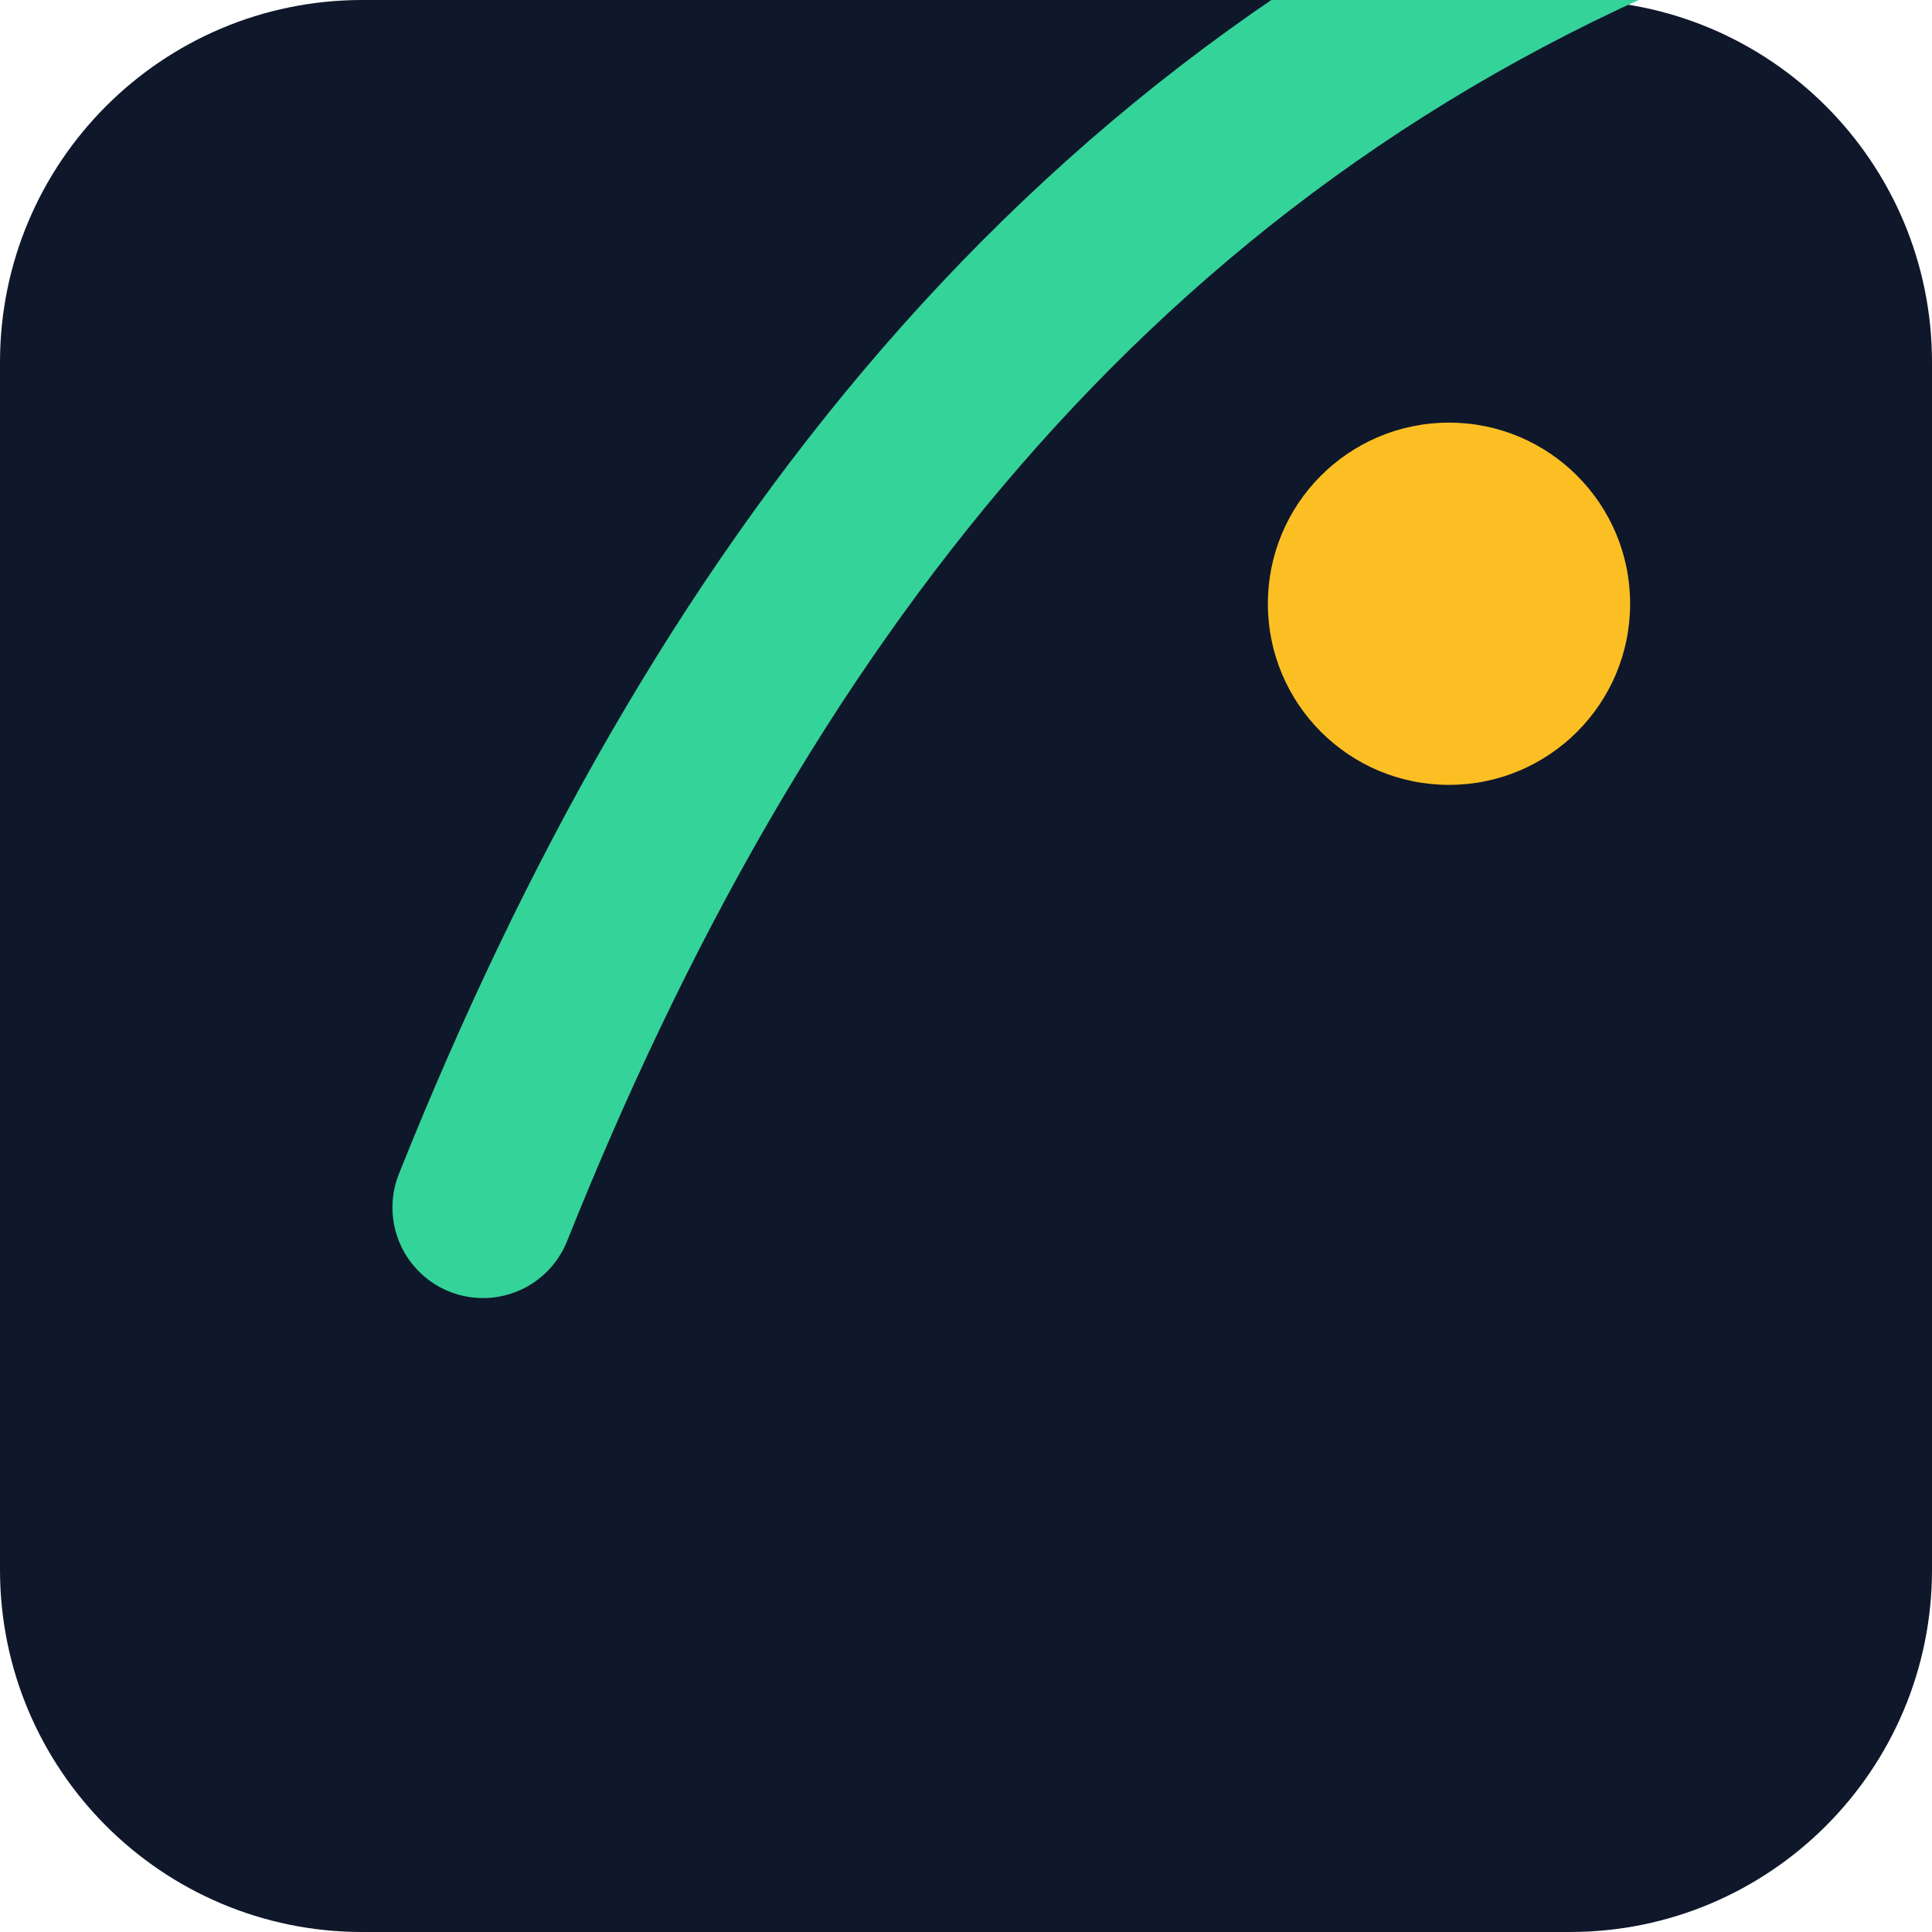
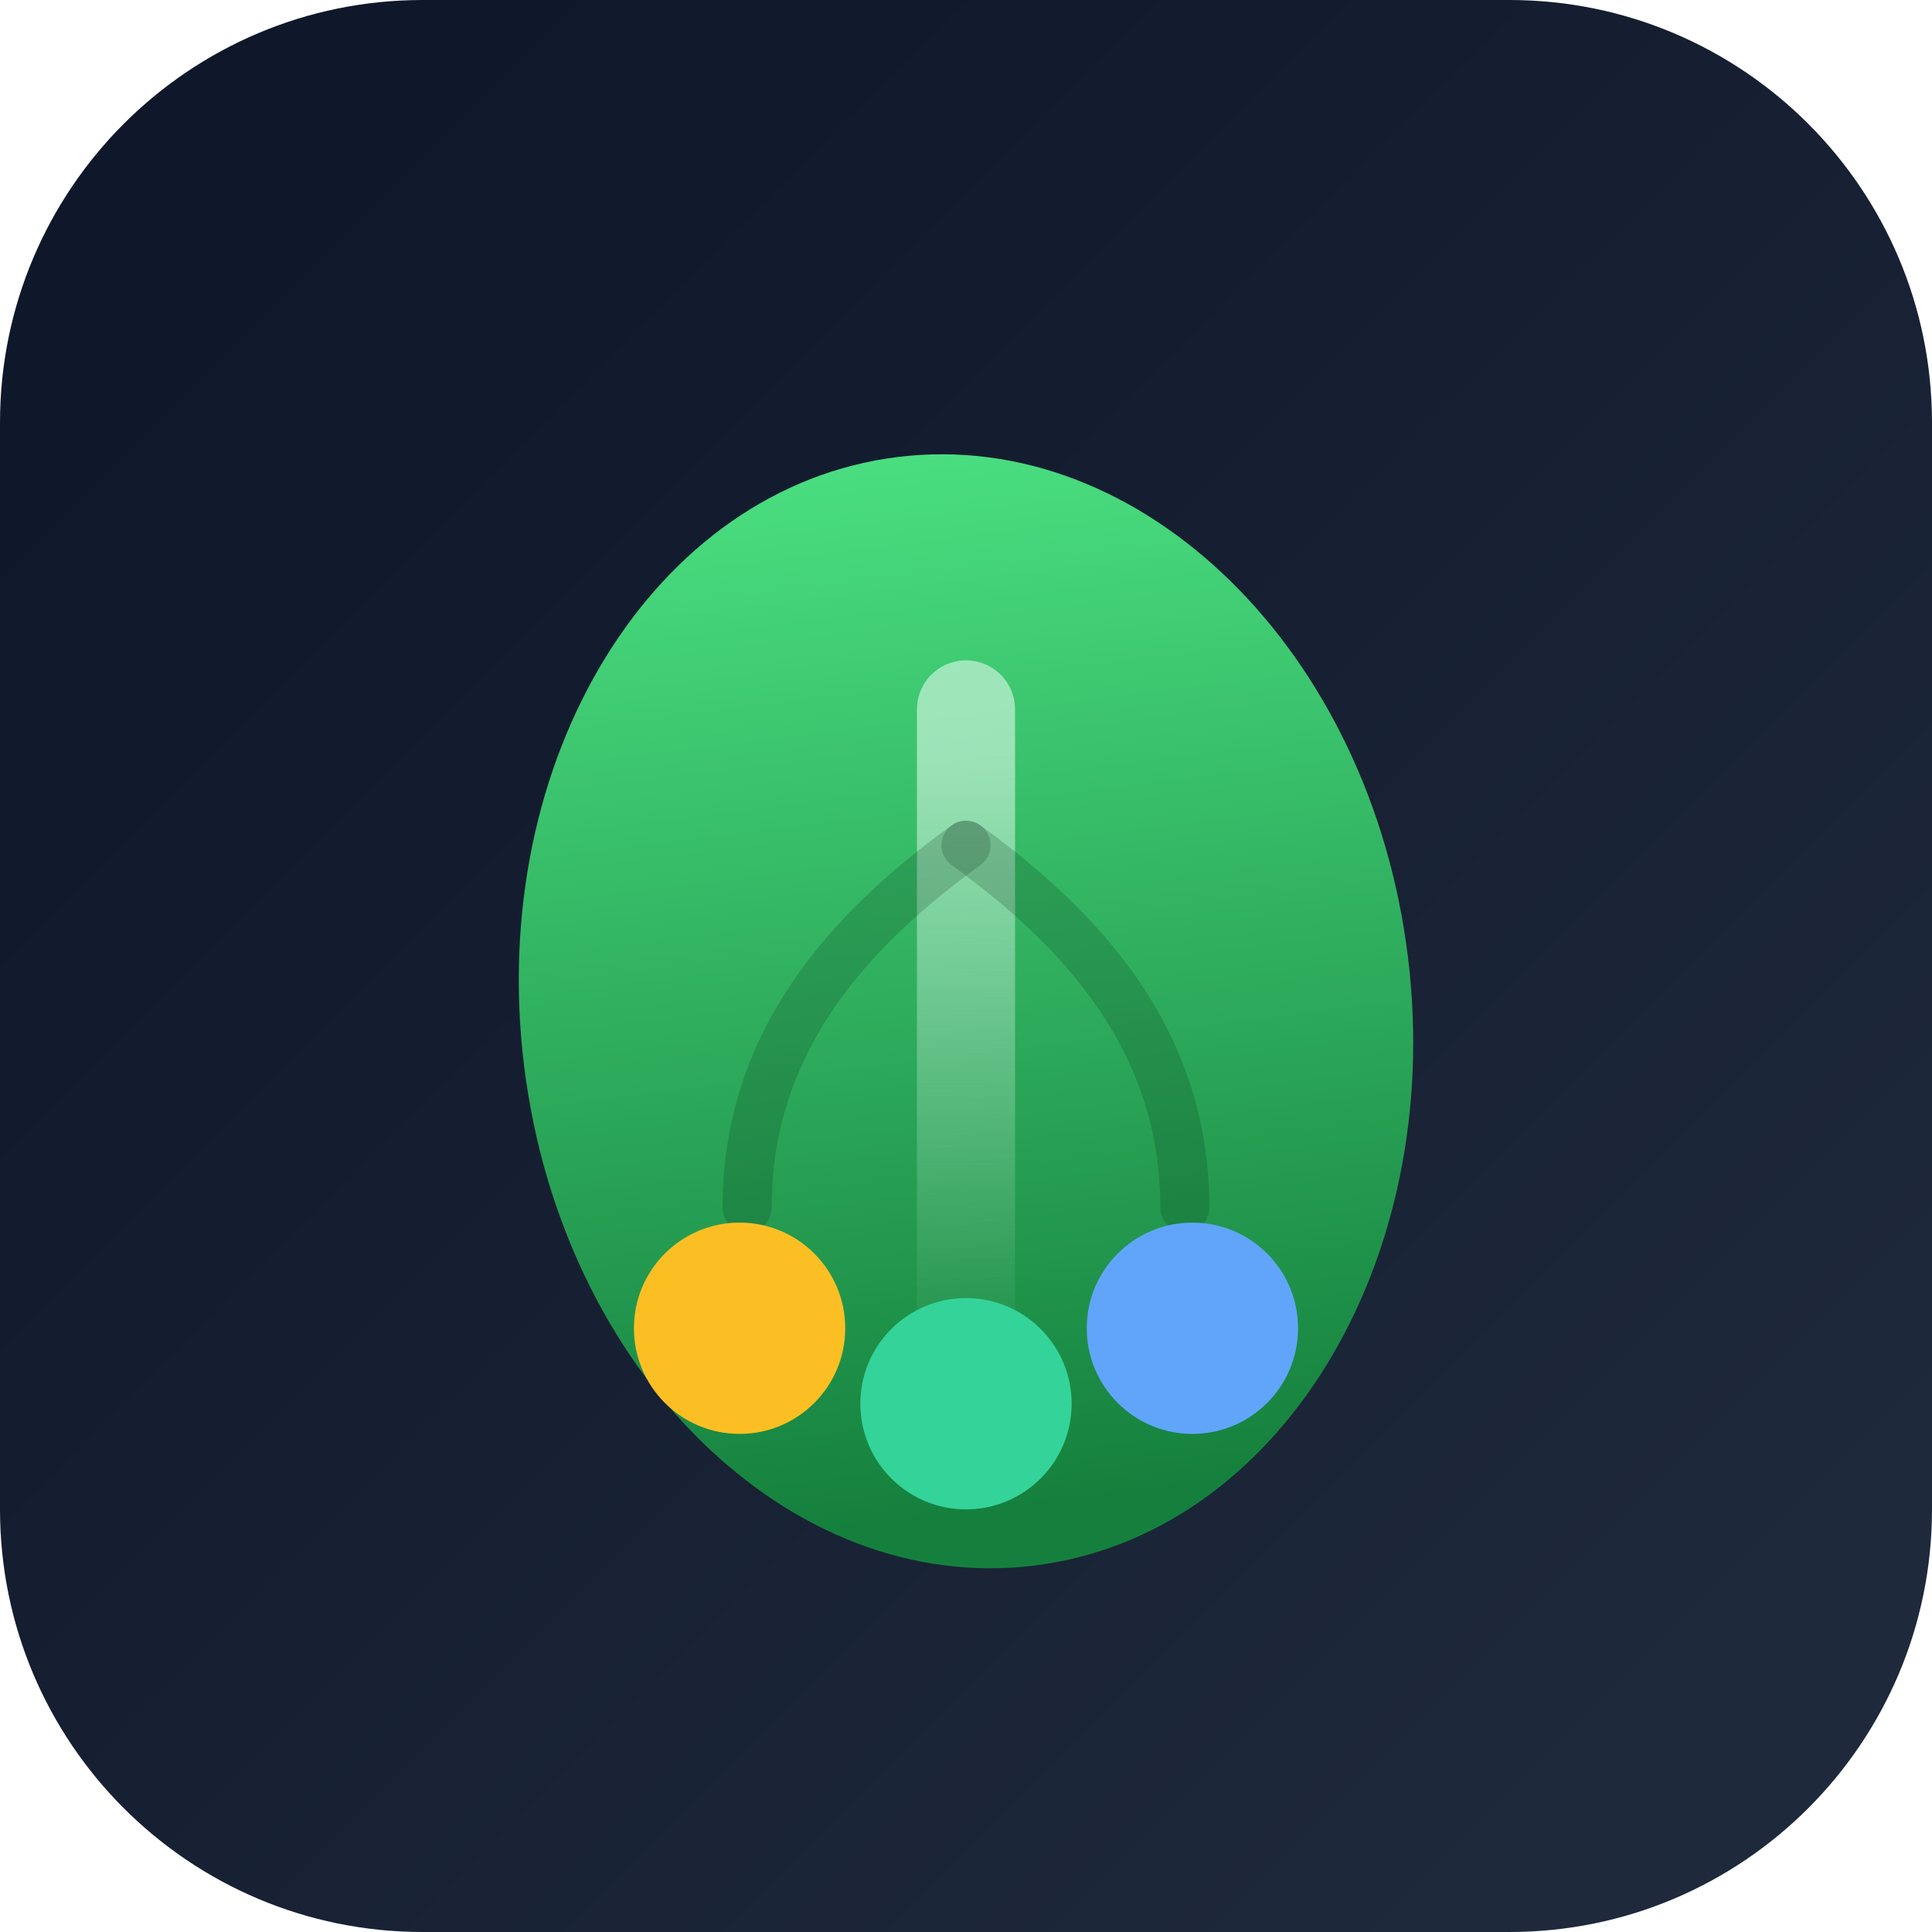
<svg xmlns="http://www.w3.org/2000/svg" viewBox="0 0 512 512" fill="none">
-   <rect width="512" height="512" rx="96" fill="#0f172a" />
-   <path d="M128 320c64-160 160-288 320-352" stroke="#34d399" stroke-width="48" stroke-linecap="round" />
-   <circle cx="384" cy="160" r="48" fill="#fbbf24" />
+   <defs>
+     <linearGradient id="nl-bg" x1="64" y1="64" x2="448" y2="448" gradientUnits="userSpaceOnUse">
+       <stop stop-color="#0f172a" />
+       <stop offset="1" stop-color="#1e293b" />
+     </linearGradient>
+     <linearGradient id="nl-leaf" x1="256" y1="120" x2="256" y2="400" gradientUnits="userSpaceOnUse">
+       <stop stop-color="#4ade80" />
+       <stop offset="1" stop-color="#15803d" />
+     </linearGradient>
+     <linearGradient id="nl-vein" x1="256" y1="200" x2="256" y2="360" gradientUnits="userSpaceOnUse">
+       <stop stop-color="#ecfdf5" stop-opacity="0.55" />
+       <stop offset="1" stop-color="#ecfdf5" stop-opacity="0" />
+     </linearGradient>
+   </defs>
+   <rect width="512" height="512" rx="112" fill="url(#nl-bg)" />
+   <ellipse cx="256" cy="268" rx="118" ry="148" fill="url(#nl-leaf)" transform="rotate(-7 256 268)" />
+   <path d="M256 188v168" stroke="url(#nl-vein)" stroke-width="26" stroke-linecap="round" />
+   <path d="M256 224c-36 26-58 56-58 96" stroke="#052e16" stroke-opacity="0.2" stroke-width="13" stroke-linecap="round" />
+   <path d="M256 224c36 26 58 56 58 96" stroke="#052e16" stroke-opacity="0.2" stroke-width="13" stroke-linecap="round" />
+   <circle cx="196" cy="352" r="28" fill="#fbbf24" />
+   <circle cx="256" cy="372" r="28" fill="#34d399" />
+   <circle cx="316" cy="352" r="28" fill="#60a5fa" />
</svg>
